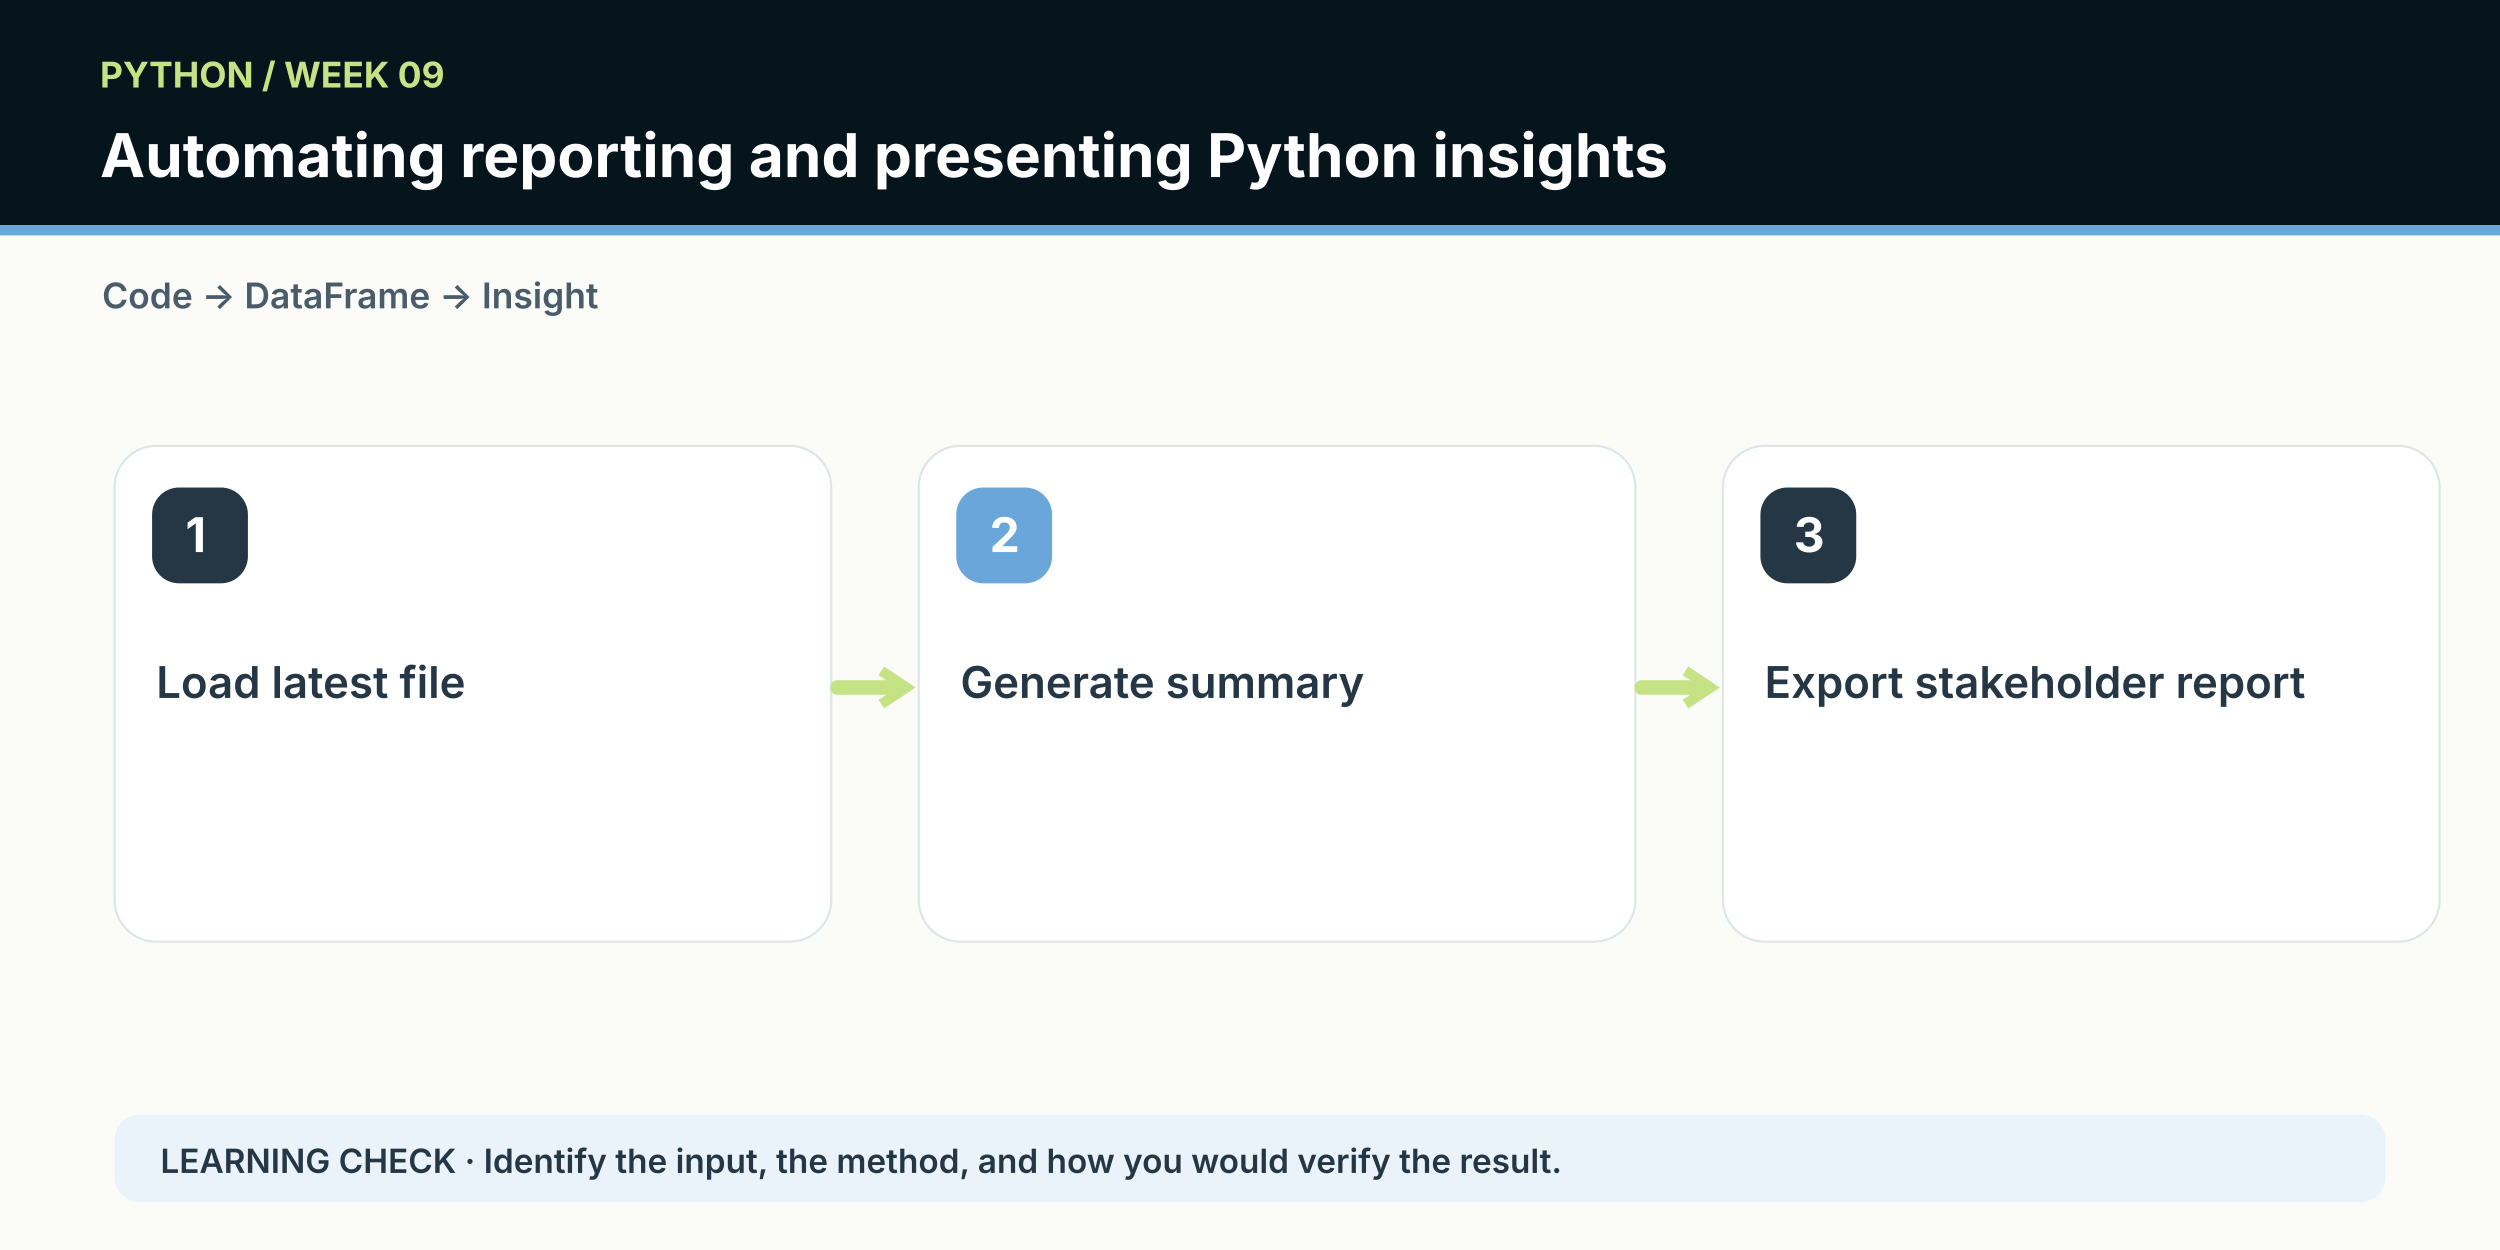
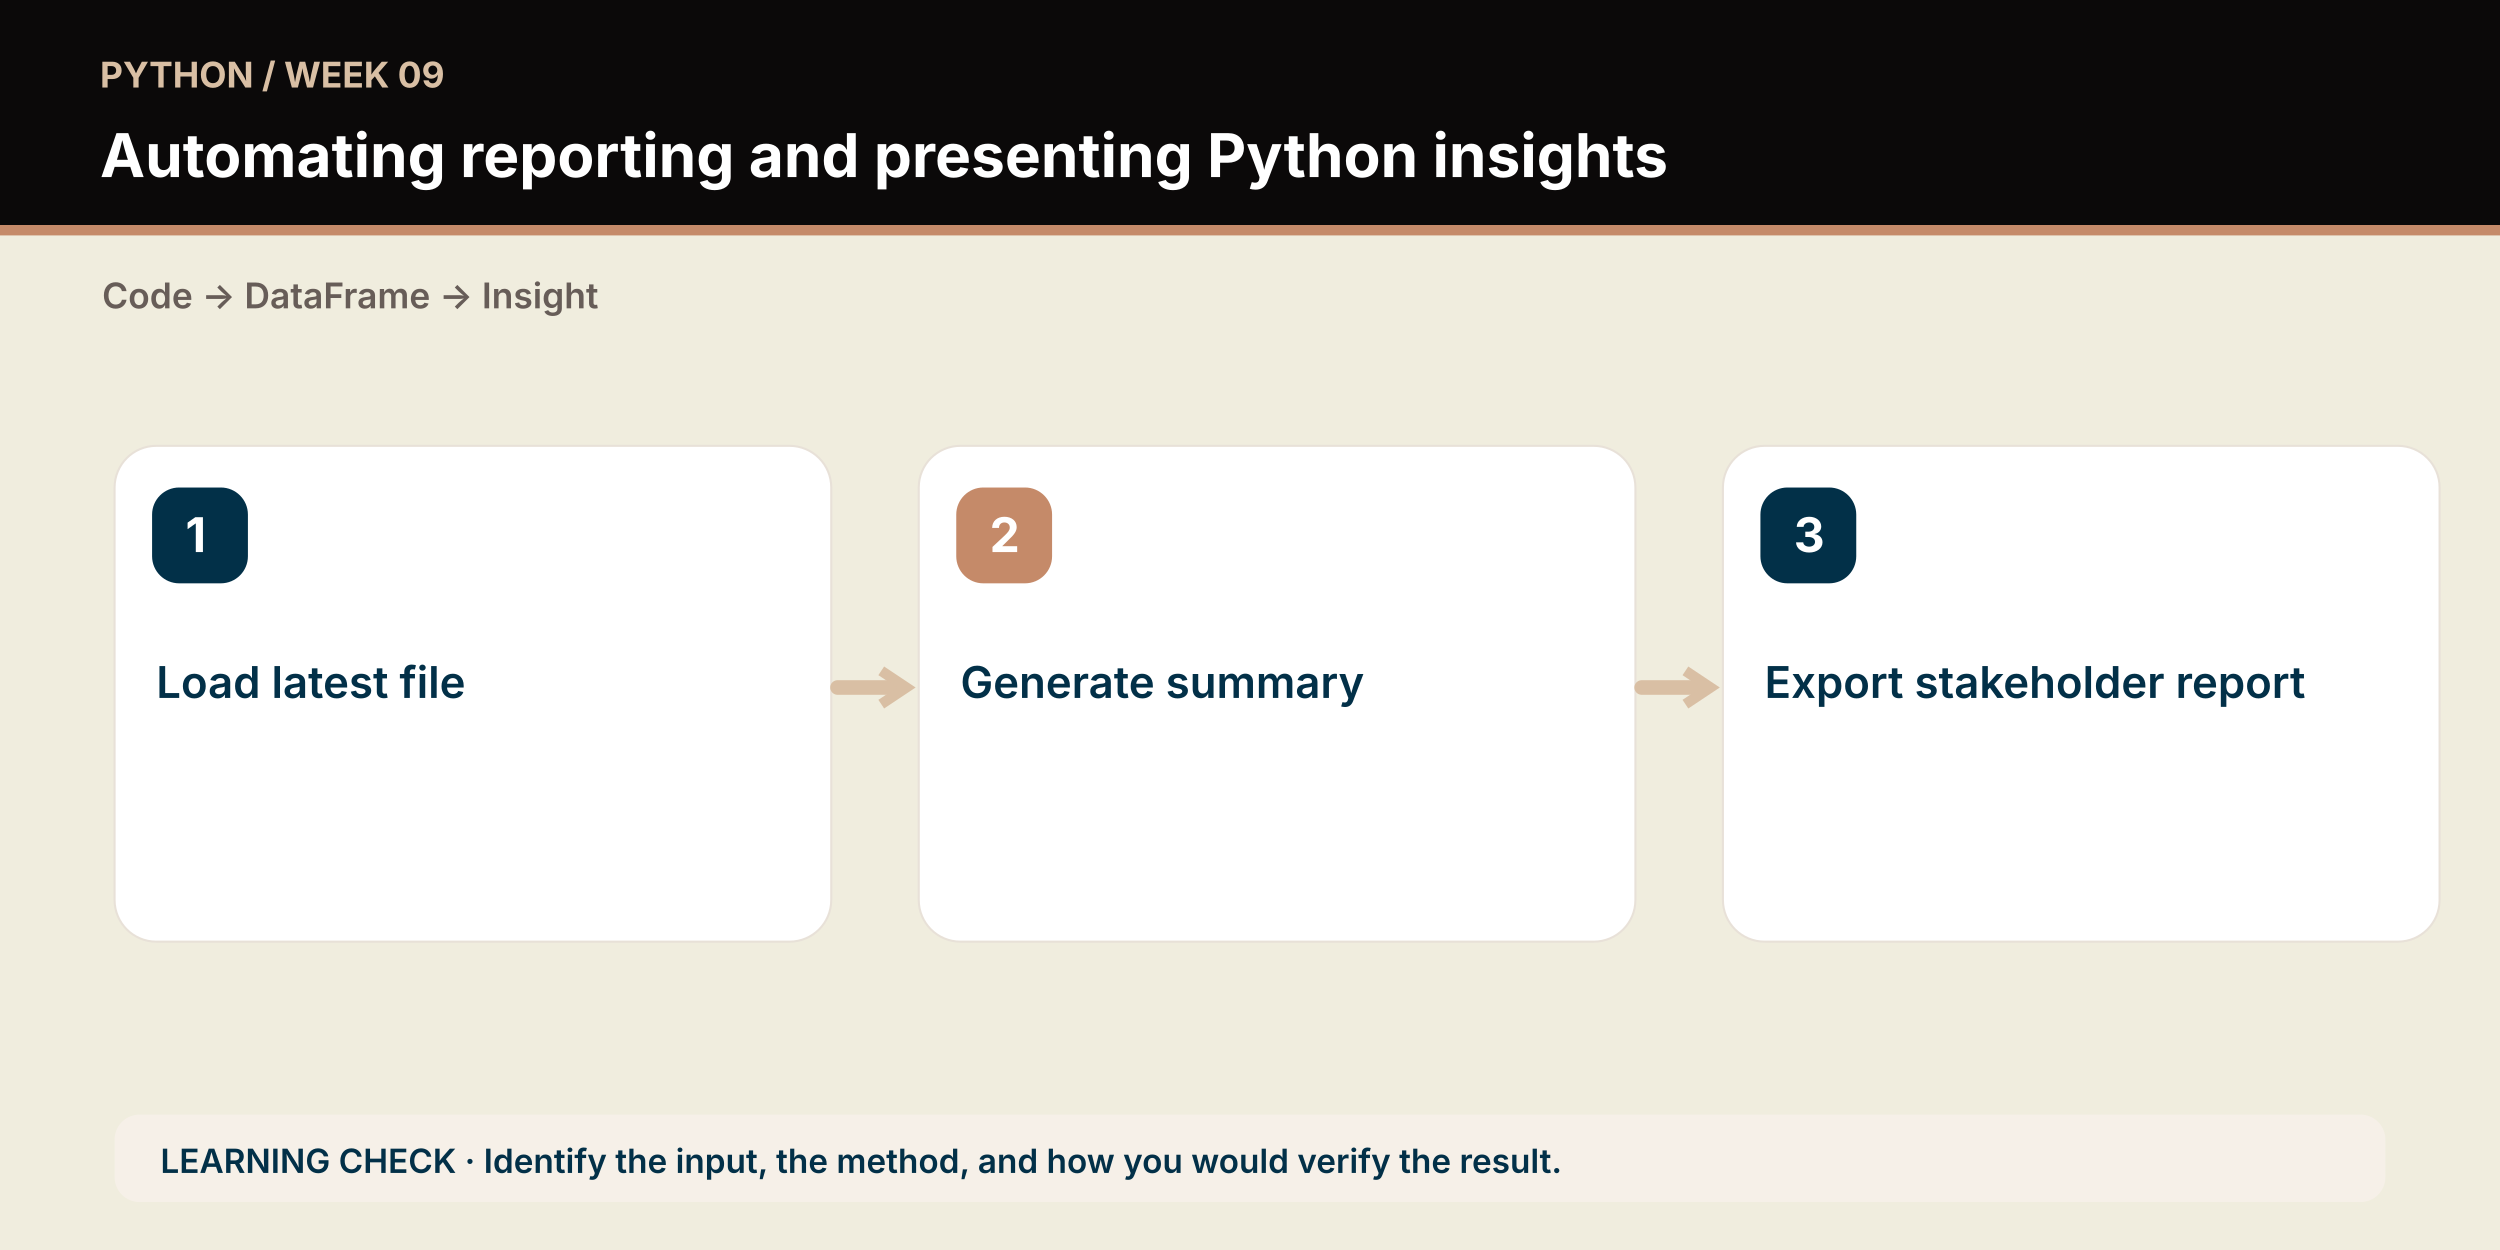
<svg xmlns="http://www.w3.org/2000/svg" width="1200" height="600" viewBox="0 0 1200 600" role="img" aria-label="PYTHON week 9: Automating reporting and presenting Python insights concept diagram">
-   <rect x="0" y="0" width="1200" height="600" rx="0" fill="#FBFBF8" stroke="none" />
-   <rect x="0" y="0" width="1200" height="112" rx="0" fill="#06141B" stroke="none" />
-   <rect x="0" y="108" width="1200" height="5" rx="0" fill="#6AA6DA" stroke="none" />
-   <text x="48" y="42" fill="#C5E384" font-size="17" font-family="Inter,Arial,sans-serif" font-weight="700">PYTHON  /  WEEK 09</text>
+   <rect x="0" y="0" width="1200" height="600" rx="0" fill="#F0EDDE" stroke="none" />
+   <rect x="0" y="0" width="1200" height="112" rx="0" fill="#0B0909" stroke="none" />
+   <rect x="0" y="108" width="1200" height="5" rx="0" fill="#C58A69" stroke="none" />
+   <text x="48" y="42" fill="#D9BFA4" font-size="17" font-family="Inter,Arial,sans-serif" font-weight="700">PYTHON  /  WEEK 09</text>
  <text x="48" y="85" fill="#FFFFFF" font-size="29" font-family="Inter,Arial,sans-serif" font-weight="700">Automating reporting and presenting Python insights</text>
-   <text x="49" y="148" fill="#4A5C6A" font-size="17" font-family="Inter,Arial,sans-serif" font-weight="600">Code → DataFrame → Insight</text>
-   <rect x="55" y="214" width="344" height="238" rx="20" fill="#FFFFFF" stroke="#DCE5E7" />
-   <rect x="73" y="234" width="46" height="46" rx="13" fill="#253745" stroke="none" />
+   <text x="49" y="148" fill="#675D58" font-size="17" font-family="Inter,Arial,sans-serif" font-weight="600">Code → DataFrame → Insight</text>
+   <rect x="55" y="214" width="344" height="238" rx="20" fill="#FFFFFF" stroke="#E8E1D8" />
+   <rect x="73" y="234" width="46" height="46" rx="13" fill="#023048" stroke="none" />
  <text x="89" y="265" fill="#FFFFFF" font-size="23" font-family="Inter,Arial,sans-serif" font-weight="700">1</text>
-   <text x="75" y="335" fill="#253745" font-size="21" font-family="Inter,Arial,sans-serif" font-weight="600">Load latest file</text>
-   <path d="M402 330 L431 330" fill="none" stroke="#C5E384" stroke-width="7" stroke-linecap="round" />
-   <path d="M423 322 l12 8 -12 8" fill="none" stroke="#C5E384" stroke-width="5" />
-   <rect x="441" y="214" width="344" height="238" rx="20" fill="#FFFFFF" stroke="#DCE5E7" />
-   <rect x="459" y="234" width="46" height="46" rx="13" fill="#6AA6DA" stroke="none" />
+   <text x="75" y="335" fill="#023048" font-size="21" font-family="Inter,Arial,sans-serif" font-weight="600">Load latest file</text>
+   <path d="M402 330 L431 330" fill="none" stroke="#D9BFA4" stroke-width="7" stroke-linecap="round" />
+   <path d="M423 322 l12 8 -12 8" fill="none" stroke="#D9BFA4" stroke-width="5" />
+   <rect x="441" y="214" width="344" height="238" rx="20" fill="#FFFFFF" stroke="#E8E1D8" />
+   <rect x="459" y="234" width="46" height="46" rx="13" fill="#C58A69" stroke="none" />
  <text x="475" y="265" fill="#FFFFFF" font-size="23" font-family="Inter,Arial,sans-serif" font-weight="700">2</text>
-   <text x="461" y="335" fill="#253745" font-size="21" font-family="Inter,Arial,sans-serif" font-weight="600">Generate summary</text>
-   <path d="M788 330 L817 330" fill="none" stroke="#C5E384" stroke-width="7" stroke-linecap="round" />
-   <path d="M809 322 l12 8 -12 8" fill="none" stroke="#C5E384" stroke-width="5" />
-   <rect x="827" y="214" width="344" height="238" rx="20" fill="#FFFFFF" stroke="#DCE5E7" />
-   <rect x="845" y="234" width="46" height="46" rx="13" fill="#253745" stroke="none" />
+   <text x="461" y="335" fill="#023048" font-size="21" font-family="Inter,Arial,sans-serif" font-weight="600">Generate summary</text>
+   <path d="M788 330 L817 330" fill="none" stroke="#D9BFA4" stroke-width="7" stroke-linecap="round" />
+   <path d="M809 322 l12 8 -12 8" fill="none" stroke="#D9BFA4" stroke-width="5" />
+   <rect x="827" y="214" width="344" height="238" rx="20" fill="#FFFFFF" stroke="#E8E1D8" />
+   <rect x="845" y="234" width="46" height="46" rx="13" fill="#023048" stroke="none" />
  <text x="861" y="265" fill="#FFFFFF" font-size="23" font-family="Inter,Arial,sans-serif" font-weight="700">3</text>
-   <text x="847" y="335" fill="#253745" font-size="21" font-family="Inter,Arial,sans-serif" font-weight="600">Export stakeholder report</text>
-   <rect x="55" y="535" width="1090" height="42" rx="12" fill="#EAF3FA" stroke="none" />
-   <text x="77" y="563" fill="#253745" font-size="16" font-family="Inter,Arial,sans-serif" font-weight="600">LEARNING CHECK  ·  Identify the input, the method, and how you would verify the result.</text>
+   <text x="847" y="335" fill="#023048" font-size="21" font-family="Inter,Arial,sans-serif" font-weight="600">Export stakeholder report</text>
+   <rect x="55" y="535" width="1090" height="42" rx="12" fill="#F6F0E8" stroke="none" />
+   <text x="77" y="563" fill="#023048" font-size="16" font-family="Inter,Arial,sans-serif" font-weight="600">LEARNING CHECK  ·  Identify the input, the method, and how you would verify the result.</text>
</svg>
